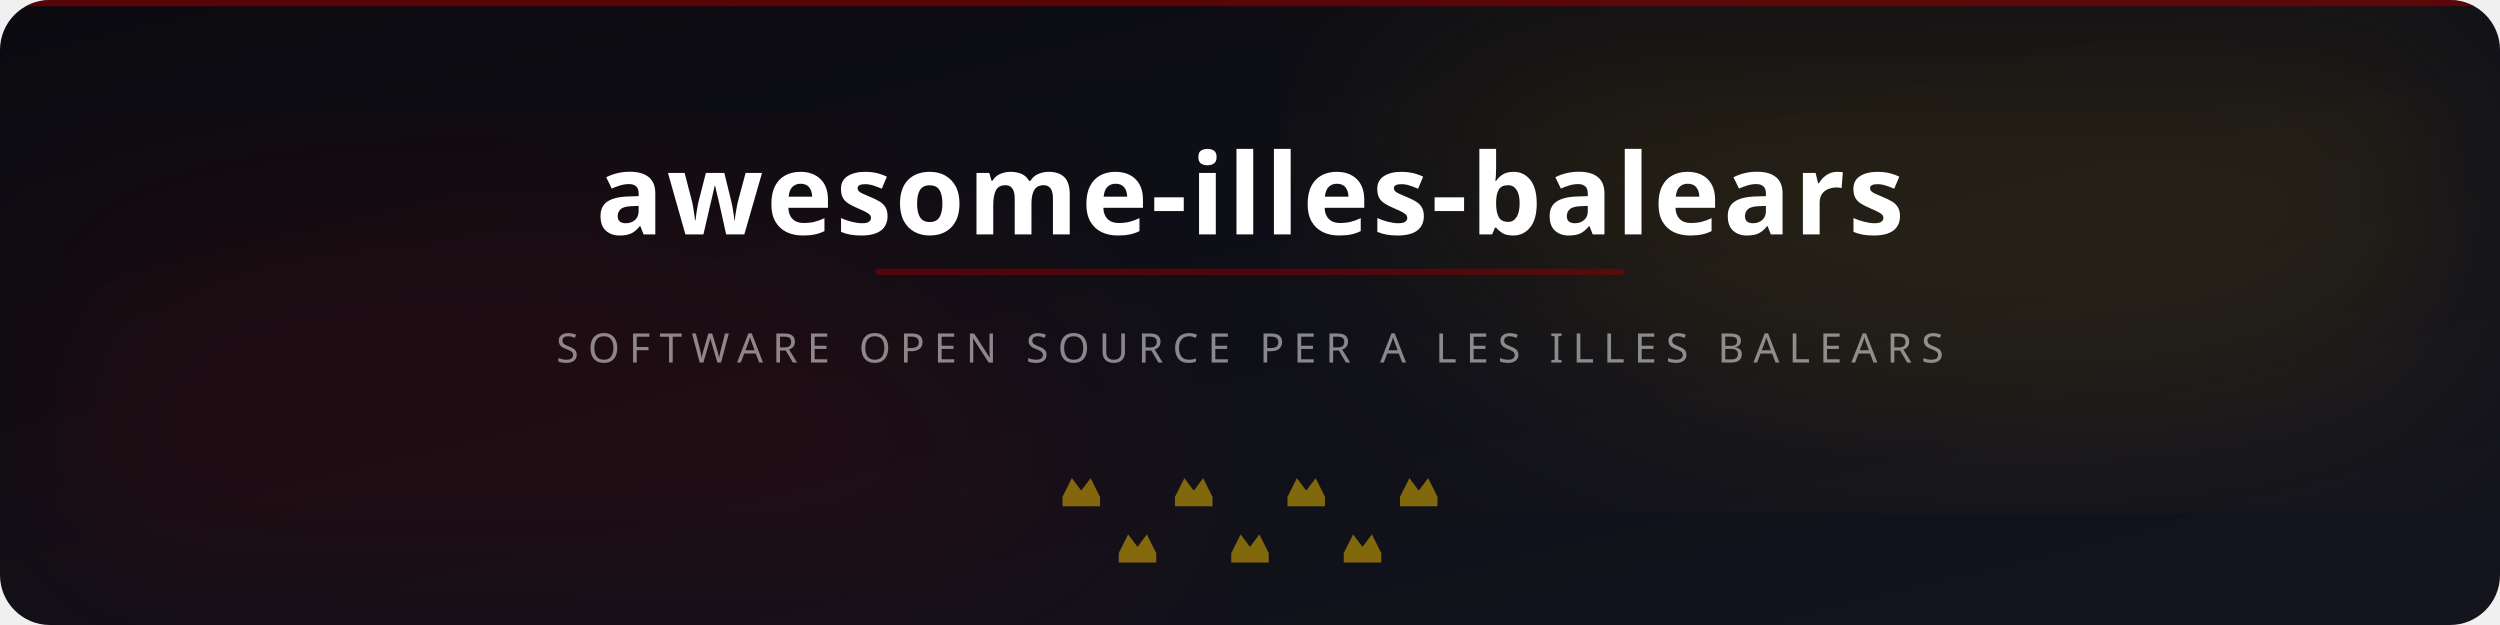
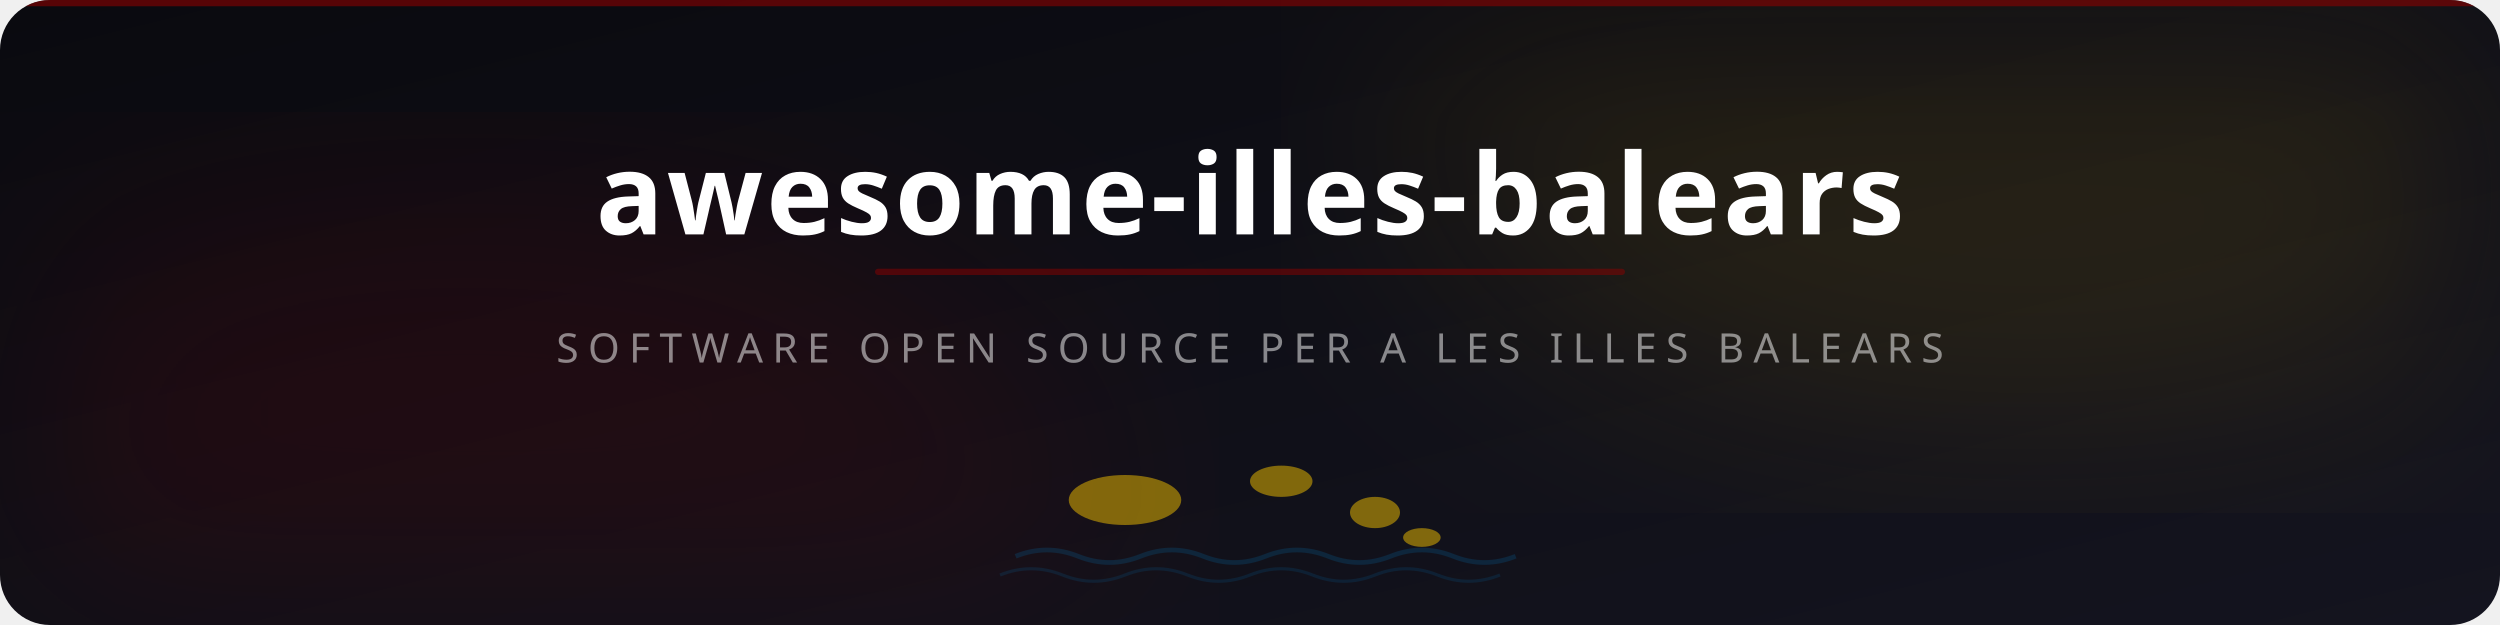
<svg xmlns="http://www.w3.org/2000/svg" viewBox="0 0 800 200" width="800" height="200">
  <defs>
    <clipPath id="r">
      <rect width="800" height="200" rx="16" />
    </clipPath>
    <linearGradient id="bg" x1="0%" y1="0%" x2="100%" y2="100%">
      <stop offset="0%" stop-color="#0a0a0f" />
      <stop offset="100%" stop-color="#14141f" />
    </linearGradient>
    <filter id="b1">
      <feGaussianBlur stdDeviation="40" />
    </filter>
  </defs>
  <g clip-path="url(#r)">
    <rect width="800" height="200" fill="url(#bg)" />
    <ellipse cx="150" cy="180" rx="200" ry="120" fill="#8B0000" opacity="0.15" filter="url(#b1)" />
    <ellipse cx="650" cy="20" rx="200" ry="120" fill="#F1BF00" opacity="0.1" filter="url(#b1)" />
    <rect width="800" height="2" fill="#8B0000" opacity="0.6" />
    <text x="400" y="75" text-anchor="middle" font-family="system-ui,sans-serif" font-size="36" fill="#fff" font-weight="700" letter-spacing="1">awesome-illes-balears</text>
    <rect x="280" y="86" width="240" height="2" rx="1" fill="#8B0000" opacity="0.5" />
    <text x="400" y="116" text-anchor="middle" font-family="system-ui,sans-serif" font-size="13" fill="rgba(255,255,255,0.5)" font-weight="300" letter-spacing="3">SOFTWARE OPEN SOURCE PER A LES ILLES BALEARS</text>
-     <g fill="#F1BF00" opacity="0.5" transform="translate(400,155)">
-       <g transform="translate(-54,0)">
-         <path d="M-6,4h12v3h-12z M-6,4l3-6 3,4 3-4 3,6z" />
-       </g>
-       <g transform="translate(-18,0)">
-         <path d="M-6,4h12v3h-12z M-6,4l3-6 3,4 3-4 3,6z" />
-       </g>
-       <g transform="translate(18,0)">
-         <path d="M-6,4h12v3h-12z M-6,4l3-6 3,4 3-4 3,6z" />
-       </g>
-       <g transform="translate(54,0)">
-         <path d="M-6,4h12v3h-12z M-6,4l3-6 3,4 3-4 3,6z" />
-       </g>
-       <g transform="translate(-36,18)">
-         <path d="M-6,4h12v3h-12z M-6,4l3-6 3,4 3-4 3,6z" />
-       </g>
-       <g transform="translate(0,18)">
-         <path d="M-6,4h12v3h-12z M-6,4l3-6 3,4 3-4 3,6z" />
-       </g>
-       <g transform="translate(36,18)">
-         <path d="M-6,4h12v3h-12z M-6,4l3-6 3,4 3-4 3,6z" />
-       </g>
+     <g opacity="0.5" transform="translate(400,160)">
+       <ellipse cx="-40" cy="0" rx="18" ry="8" fill="#F1BF00" />
+       <ellipse cx="10" cy="-6" rx="10" ry="5" fill="#F1BF00" />
+       <ellipse cx="40" cy="4" rx="8" ry="5" fill="#F1BF00" />
+       <ellipse cx="55" cy="12" rx="6" ry="3" fill="#F1BF00" />
+       <path d="M-75,18 Q-65,14 -55,18 Q-45,22 -35,18 Q-25,14 -15,18 Q-5,22 5,18 Q15,14 25,18 Q35,22 45,18 Q55,14 65,18 Q75,22 85,18" fill="none" stroke="#0077BE" stroke-width="1.5" opacity="0.4" />
+       <path d="M-80,24 Q-70,20 -60,24 Q-50,28 -40,24 Q-30,20 -20,24 Q-10,28 0,24 Q10,20 20,24 Q30,28 40,24 Q50,20 60,24 Q70,28 80,24" fill="none" stroke="#0077BE" stroke-width="1" opacity="0.3" />
    </g>
  </g>
</svg>
